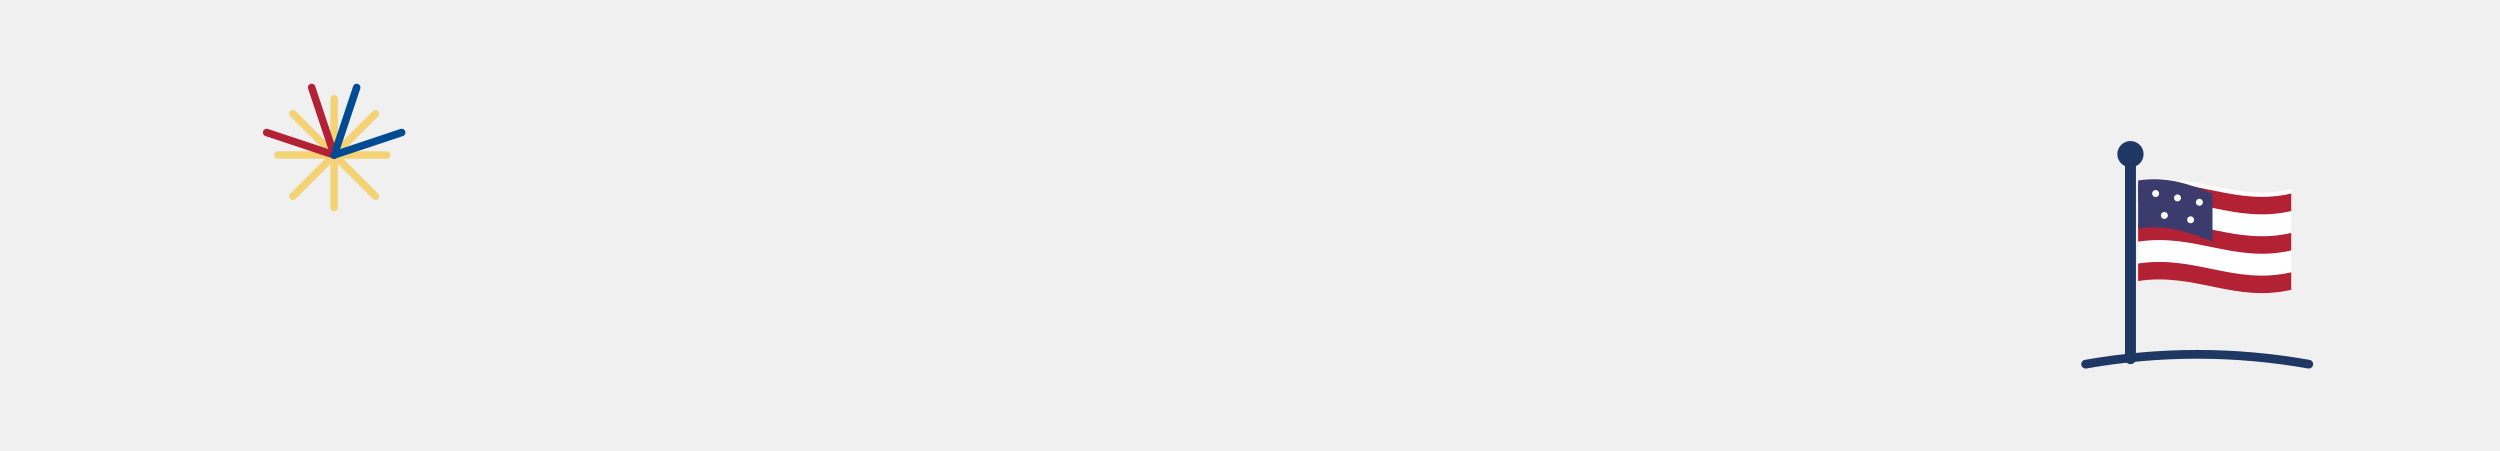
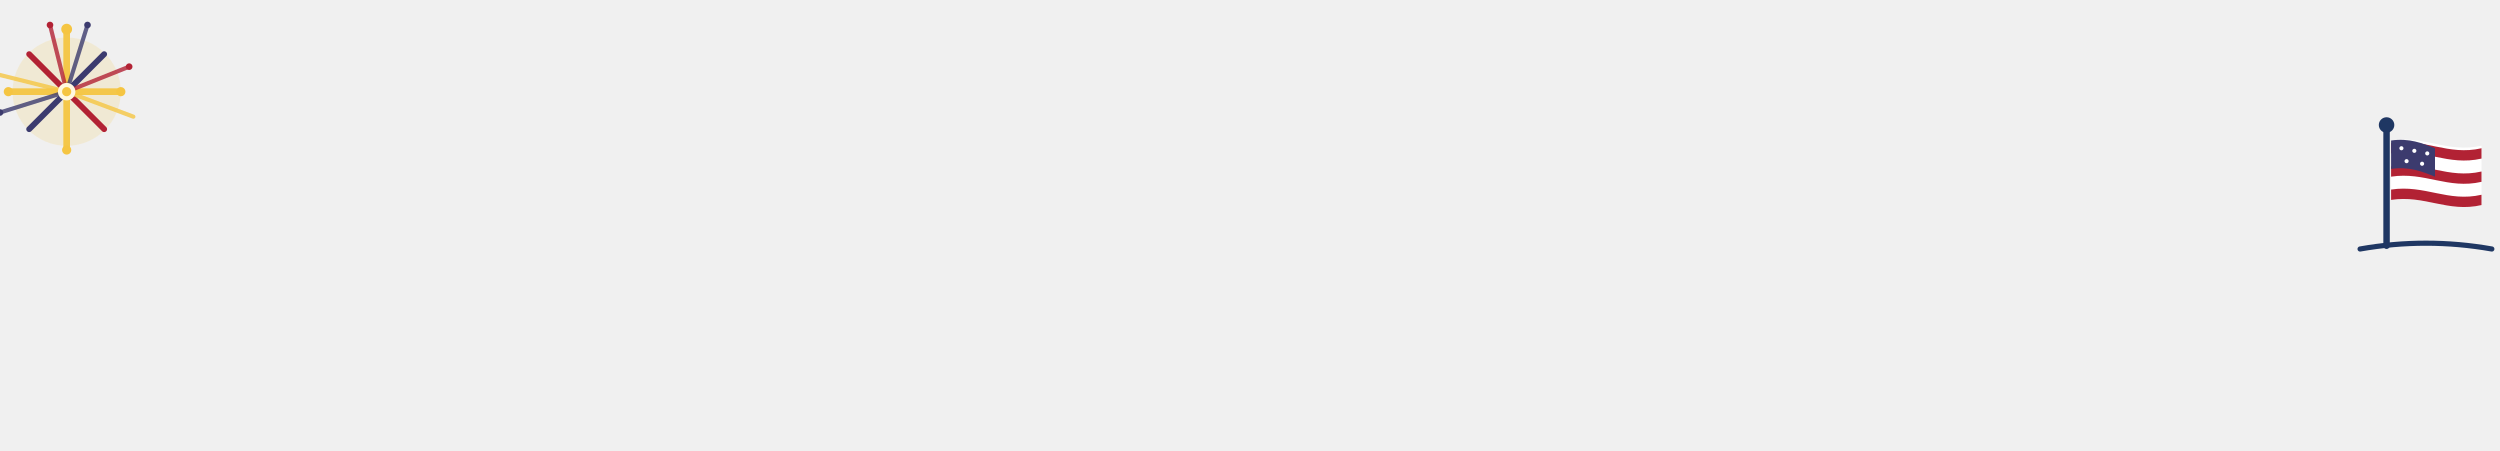
<svg xmlns="http://www.w3.org/2000/svg" viewBox="0 0 600 108">
-   <g transform="translate(64 21) scale(0.9)" stroke="#f5c542" stroke-width="2" stroke-linecap="round" opacity="0.7">
-     <line x1="18" y1="18" x2="18" y2="3" />
-     <line x1="18" y1="18" x2="18" y2="32" />
-     <line x1="18" y1="18" x2="3" y2="18" />
-     <line x1="18" y1="18" x2="32" y2="18" />
-     <line x1="18" y1="18" x2="7" y2="7" />
-     <line x1="18" y1="18" x2="29" y2="7" />
-     <line x1="18" y1="18" x2="7" y2="29" />
-     <line x1="18" y1="18" x2="29" y2="29" />
+   <g transform="translate(16 22)">
+     <circle cx="0" cy="0" r="13" fill="#f5c542" opacity="0.16" />
+     <g stroke="#f5c542" stroke-width="1.6" stroke-linecap="round" opacity="0.95">
+       <line x1="0" y1="0" x2="0" y2="-15" />
+       <line x1="0" y1="0" x2="0" y2="14" />
+       <line x1="0" y1="0" x2="-14" y2="0" />
+       <line x1="0" y1="0" x2="13" y2="0" />
+     </g>
+     <g stroke-linecap="round">
+       <line x1="0" y1="0" x2="-9" y2="-9" stroke="#B22234" stroke-width="1.4" />
+       <line x1="0" y1="0" x2="9" y2="-9" stroke="#3C3B6E" stroke-width="1.4" />
+       <line x1="0" y1="0" x2="-9" y2="9" stroke="#3C3B6E" stroke-width="1.4" />
+       <line x1="0" y1="0" x2="9" y2="9" stroke="#B22234" stroke-width="1.4" />
+     </g>
+     <g stroke-linecap="round" opacity="0.8">
+       <line x1="0" y1="0" x2="-4" y2="-16" stroke="#B22234" stroke-width="1" />
+       <line x1="0" y1="0" x2="5" y2="-16" stroke="#3C3B6E" stroke-width="1" />
+       <line x1="0" y1="0" x2="-16" y2="5" stroke="#3C3B6E" stroke-width="1" />
+       <line x1="0" y1="0" x2="-16" y2="-4" stroke="#f5c542" stroke-width="1" />
+       <line x1="0" y1="0" x2="16" y2="6" stroke="#f5c542" stroke-width="1" />
+       <line x1="0" y1="0" x2="15" y2="-6" stroke="#B22234" stroke-width="1" />
+     </g>
+     <g fill="#f5c542">
+       <circle cx="0" cy="-15" r="1.3" />
+       <circle cx="0" cy="14" r="1.1" />
+       <circle cx="-14" cy="0" r="1.1" />
+       <circle cx="13" cy="0" r="1.1" />
+     </g>
+     <g fill="#B22234">
+       <circle cx="-4" cy="-16" r="0.8" />
+       <circle cx="15" cy="-6" r="0.8" />
+     </g>
+     <g fill="#3C3B6E">
+       <circle cx="5" cy="-16" r="0.8" />
+       <circle cx="-16" cy="5" r="0.8" />
+     </g>
+     <circle cx="0" cy="0" r="2.1" fill="#fff8e0" />
+     <circle cx="0" cy="0" r="1.1" fill="#f5c542" />
  </g>
-   <g transform="translate(64 21) scale(0.9)" stroke-linecap="round">
-     <line x1="18" y1="18" x2="12" y2="0" stroke="#b22234" stroke-width="2" />
-     <line x1="18" y1="18" x2="24" y2="0" stroke="#004b93" stroke-width="2" />
-     <line x1="18" y1="18" x2="0" y2="12" stroke="#b22234" stroke-width="2" />
-     <line x1="18" y1="18" x2="36" y2="12" stroke="#004b93" stroke-width="2" />
-   </g>
-   <g transform="translate(510 37) scale(1.05)">
+   <g transform="translate(572 30) scale(0.62)">
    <rect x="0" y="0" width="2.5" height="48" rx="1.25" fill="#1f3763" />
    <circle cx="1.25" cy="0" r="3" fill="#1f3763" />
    <path d="M-9 48 C8 45 25 45 42 48" fill="none" stroke="#1f3763" stroke-width="2" stroke-linecap="round" />
    <path d="M3 6          C16 4 25 11 38 8          L38 31          C25 34 16 27 3 29          Z" fill="#ffffff" />
    <path d="M3 7 C16 5 25 12 38 9 L38 13 C25 16 16 9 3 11 Z" fill="#B22234" />
    <path d="M3 16 C16 14 25 21 38 18 L38 22 C25 25 16 18 3 20 Z" fill="#B22234" />
    <path d="M3 25 C16 23 25 30 38 27 L38 31 C25 34 16 27 3 29 Z" fill="#B22234" />
    <path d="M3 6          C10 5 15 7 20 9          L20 20          C15 18 10 16 3 17          Z" fill="#3C3B6E" />
    <g fill="#fff">
      <circle cx="7" cy="9" r="0.8" />
      <circle cx="12" cy="10" r="0.8" />
      <circle cx="17" cy="11" r="0.8" />
      <circle cx="9" cy="14" r="0.8" />
      <circle cx="15" cy="15" r="0.8" />
    </g>
  </g>
</svg>
